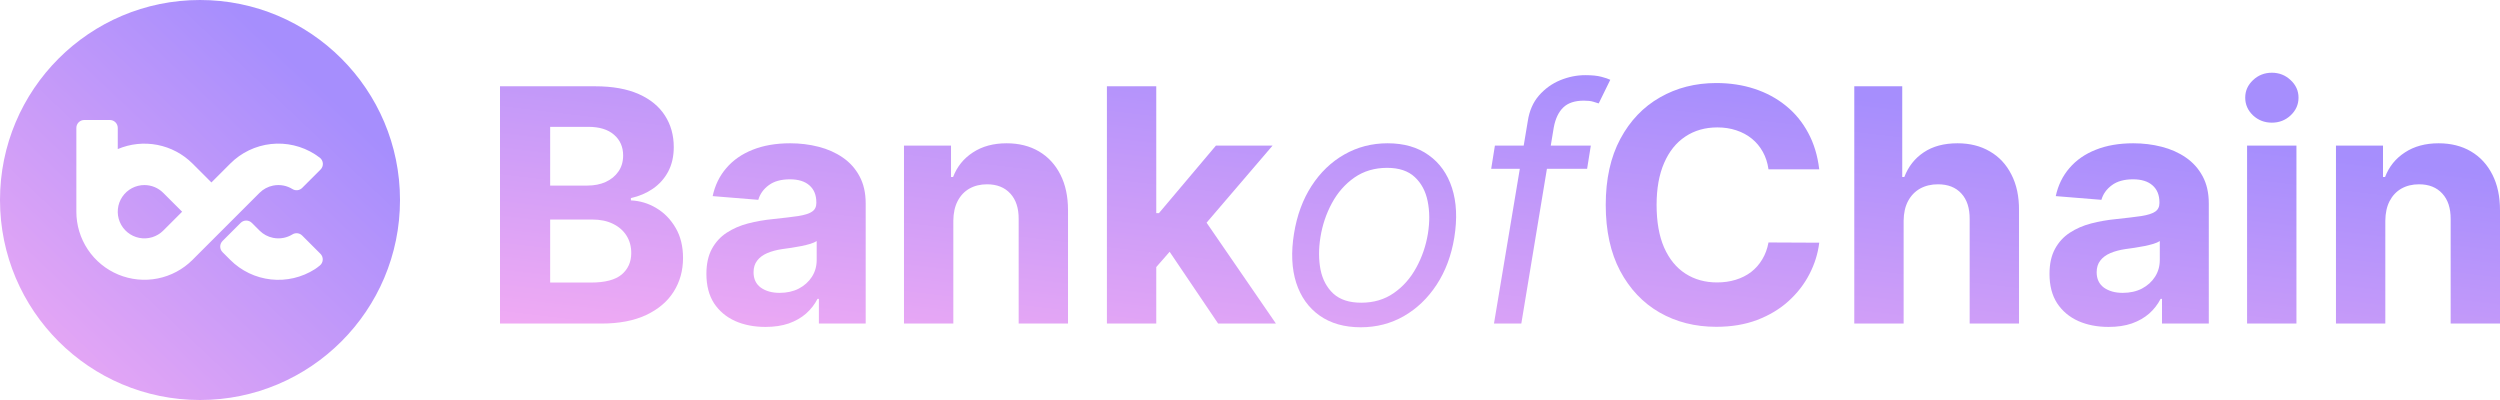
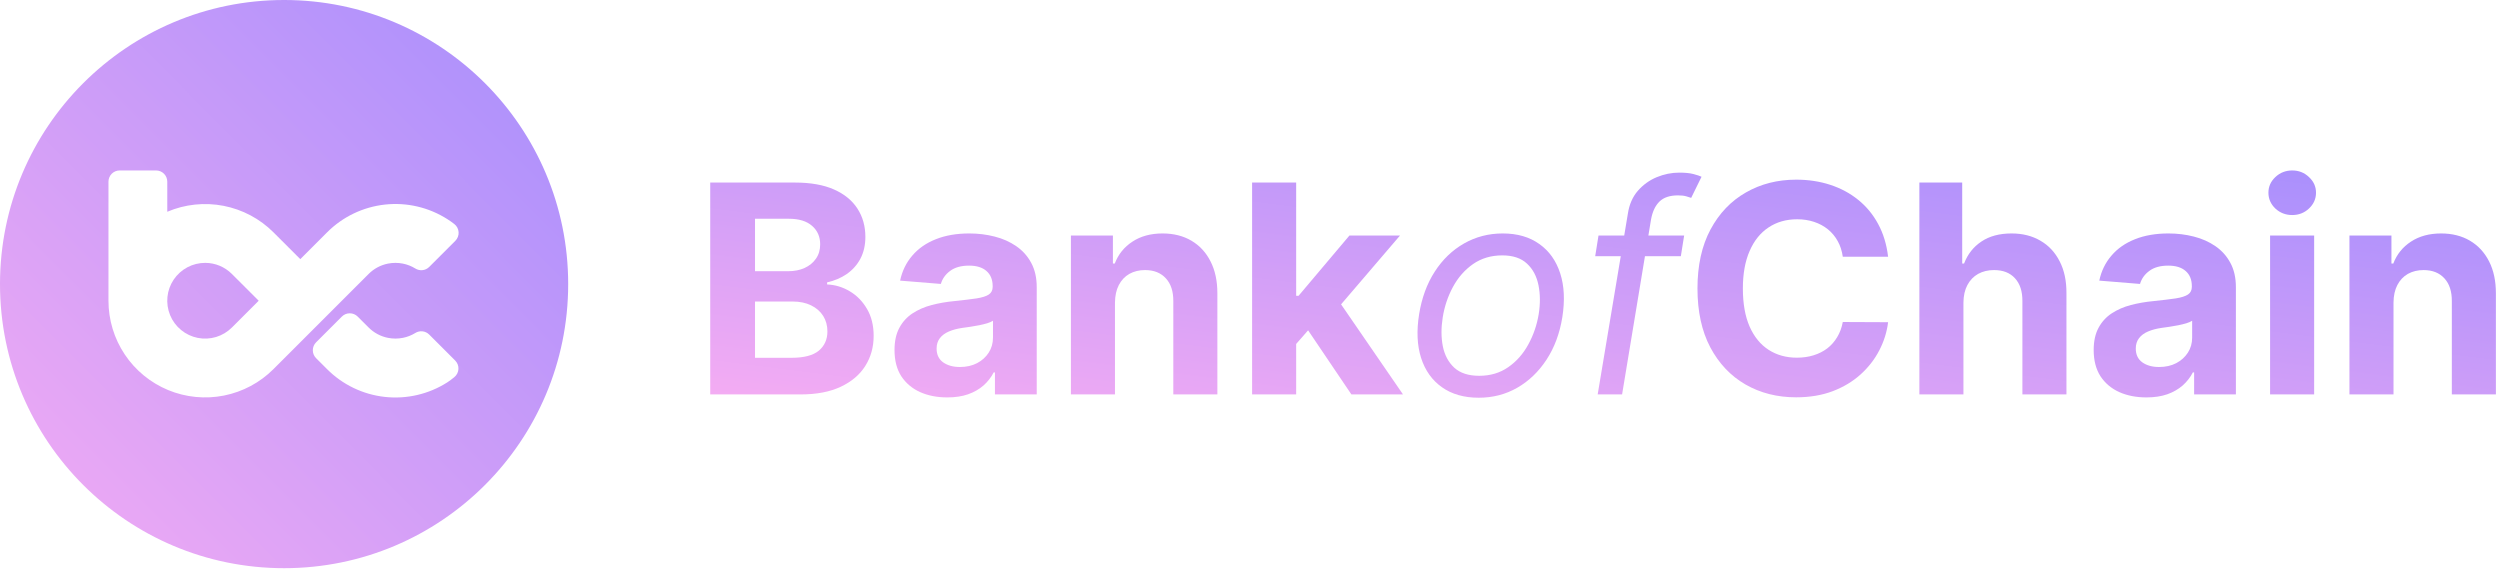
- <svg xmlns="http://www.w3.org/2000/svg" width="1250" height="200" viewBox="0 0 1250 200" fill="none">
-   <path d="M81.631 115.286C80.079 116.838 78.169 117.982 76.069 118.618C73.969 119.255 71.744 119.362 69.592 118.933C67.441 118.503 65.428 117.548 63.734 116.154C62.039 114.76 60.715 112.969 59.88 110.94C59.043 108.911 58.721 106.707 58.941 104.524C59.161 102.341 59.917 100.246 61.141 98.424C62.365 96.603 64.019 95.112 65.958 94.084C67.897 93.056 70.059 92.522 72.253 92.531C73.128 92.531 74 92.621 74.857 92.797C76.542 93.137 78.145 93.802 79.575 94.756C80.314 95.248 81.003 95.812 81.631 96.44L91.058 105.859L81.631 115.286Z" fill="url(#paint0_linear_1320_46559)" />
-   <path fill-rule="evenodd" clip-rule="evenodd" d="M100 200C155.228 200 200 155.228 200 100C200 44.772 155.228 0 100 0C44.772 0 0 44.772 0 100C0 155.228 44.772 200 100 200ZM136.541 92.795C138.289 92.444 140.088 92.444 141.836 92.795C143.377 93.102 144.85 93.683 146.187 94.508C146.94 94.984 147.832 95.191 148.719 95.095C149.605 94.999 150.432 94.606 151.066 93.979L160.282 84.763C160.68 84.366 160.989 83.888 161.188 83.361C161.386 82.834 161.469 82.271 161.432 81.71C161.395 81.148 161.237 80.601 160.971 80.105C160.705 79.61 160.335 79.177 159.888 78.835C159.107 78.234 158.307 77.672 157.489 77.15C150.957 72.978 143.196 71.165 135.492 72.009C127.788 72.854 120.604 76.307 115.132 81.794L105.705 91.223L96.276 81.794C91.475 76.998 85.35 73.744 78.687 72.451C72.024 71.158 65.127 71.885 58.88 74.538V63.942C58.88 62.896 58.464 61.893 57.725 61.154C56.985 60.415 55.983 59.999 54.937 59.999H42.123C41.077 59.999 40.075 60.415 39.335 61.154C38.596 61.893 38.18 62.896 38.18 63.942V105.859C38.179 112.589 40.173 119.169 43.912 124.765C47.65 130.362 52.965 134.724 59.183 137.3C65.401 139.876 72.243 140.55 78.844 139.236C85.445 137.923 91.508 134.681 96.266 129.921L129.759 96.43C131.611 94.574 133.971 93.309 136.541 92.795ZM141.834 118.921C140.088 119.272 138.289 119.272 136.543 118.921C133.972 118.407 131.611 117.142 129.76 115.286L125.908 111.433C125.168 110.694 124.166 110.279 123.12 110.279C122.075 110.279 121.072 110.694 120.333 111.433L111.264 120.502C110.898 120.868 110.607 121.303 110.409 121.781C110.211 122.259 110.109 122.772 110.109 123.29C110.109 123.808 110.211 124.321 110.409 124.799C110.607 125.278 110.898 125.713 111.264 126.079L115.118 129.931C120.591 135.418 127.774 138.871 135.478 139.716C143.182 140.56 150.943 138.747 157.475 134.575C158.155 134.14 159.052 133.463 159.915 132.76C160.345 132.412 160.696 131.978 160.947 131.485C161.198 130.993 161.343 130.453 161.371 129.901C161.4 129.349 161.313 128.797 161.114 128.282C160.916 127.766 160.612 127.297 160.221 126.907L151.06 117.746C150.426 117.119 149.599 116.725 148.713 116.629C147.827 116.533 146.934 116.739 146.181 117.215C144.844 118.036 143.372 118.613 141.834 118.921Z" fill="url(#paint1_linear_1320_46559)" />
-   <path d="M250 161.782V43.141H297.496C306.223 43.141 313.502 44.435 319.333 47.022C325.164 49.61 329.547 53.202 332.481 57.797C335.416 62.355 336.883 67.607 336.883 73.555C336.883 78.189 335.957 82.263 334.103 85.778C332.25 89.254 329.701 92.112 326.457 94.352C323.252 96.553 319.584 98.117 315.452 99.044V100.202C319.97 100.396 324.198 101.67 328.137 104.026C332.115 106.382 335.339 109.684 337.81 113.932C340.282 118.141 341.517 123.162 341.517 128.994C341.517 135.289 339.953 140.908 336.826 145.851C333.736 150.756 329.161 154.638 323.098 157.495C317.035 160.353 309.563 161.782 300.682 161.782H250ZM275.08 141.275H295.527C302.516 141.275 307.613 139.943 310.818 137.278C314.023 134.574 315.626 130.983 315.626 126.503C315.626 123.22 314.834 120.324 313.251 117.813C311.668 115.303 309.409 113.333 306.474 111.904C303.578 110.475 300.122 109.761 296.106 109.761H275.08V141.275ZM275.08 92.787H293.673C297.11 92.787 300.161 92.189 302.825 90.992C305.528 89.756 307.652 88.018 309.197 85.778C310.78 83.538 311.571 80.854 311.571 77.725C311.571 73.439 310.046 69.982 306.996 67.356C303.984 64.73 299.697 63.417 294.137 63.417H275.08V92.787Z" fill="url(#paint2_linear_1320_46559)" />
-   <path d="M382.743 163.462C377.067 163.462 372.009 162.477 367.568 160.508C363.127 158.5 359.613 155.545 357.026 151.644C354.477 147.705 353.203 142.8 353.203 136.93C353.203 131.987 354.111 127.835 355.925 124.475C357.74 121.115 360.212 118.412 363.339 116.365C366.467 114.318 370.02 112.773 373.997 111.731C378.013 110.688 382.222 109.954 386.624 109.529C391.799 108.988 395.969 108.486 399.135 108.023C402.302 107.521 404.599 106.787 406.028 105.822C407.457 104.856 408.171 103.427 408.171 101.535V101.187C408.171 97.518 407.013 94.68 404.696 92.671C402.418 90.663 399.174 89.659 394.965 89.659C390.524 89.659 386.991 90.644 384.365 92.614C381.739 94.545 380.002 96.978 379.152 99.913L356.331 98.059C357.489 92.652 359.768 87.979 363.166 84.04C366.564 80.062 370.947 77.011 376.314 74.887C381.72 72.724 387.976 71.643 395.081 71.643C400.024 71.643 404.754 72.222 409.272 73.381C413.828 74.539 417.864 76.335 421.378 78.768C424.93 81.201 427.73 84.329 429.776 88.153C431.823 91.938 432.846 96.476 432.846 101.767V161.782H409.446V149.443H408.751C407.322 152.224 405.41 154.676 403.016 156.8C400.622 158.886 397.745 160.527 394.386 161.724C391.026 162.883 387.146 163.462 382.743 163.462ZM389.81 146.431C393.44 146.431 396.645 145.716 399.425 144.287C402.205 142.82 404.387 140.85 405.97 138.378C407.554 135.907 408.345 133.107 408.345 129.979V120.536C407.573 121.038 406.511 121.501 405.159 121.926C403.847 122.312 402.36 122.679 400.699 123.027C399.039 123.336 397.379 123.626 395.718 123.896C394.058 124.128 392.552 124.34 391.2 124.533C388.304 124.958 385.775 125.634 383.612 126.561C381.45 127.488 379.77 128.743 378.573 130.326C377.376 131.871 376.777 133.802 376.777 136.119C376.777 139.479 377.994 142.047 380.427 143.824C382.898 145.562 386.026 146.431 389.81 146.431Z" fill="url(#paint3_linear_1320_46559)" />
-   <path d="M476.665 110.34V161.782H451.99V72.801H475.506V88.501H476.549C478.518 83.325 481.82 79.232 486.453 76.219C491.087 73.168 496.706 71.643 503.309 71.643C509.487 71.643 514.874 72.995 519.469 75.698C524.064 78.401 527.636 82.263 530.185 87.284C532.733 92.266 534.008 98.213 534.008 105.126V161.782H509.333V109.529C509.371 104.084 507.981 99.835 505.162 96.784C502.343 93.695 498.463 92.15 493.52 92.15C490.199 92.15 487.264 92.865 484.716 94.293C482.206 95.722 480.236 97.808 478.808 100.55C477.418 103.253 476.703 106.517 476.665 110.34Z" fill="url(#paint4_linear_1320_46559)" />
-   <path d="M575.813 136.177L575.871 106.575H579.462L607.96 72.801H636.284L597.997 117.524H592.147L575.813 136.177ZM553.455 161.782V43.141H578.13V161.782H553.455ZM609.06 161.782L582.88 123.027L599.33 105.59L637.964 161.782H609.06Z" fill="url(#paint5_linear_1320_46559)" />
-   <path d="M680.363 163.636C672.176 163.636 665.322 161.686 659.8 157.785C654.278 153.884 650.378 148.42 648.1 141.391C645.86 134.362 645.494 126.174 647 116.828C648.467 107.714 651.382 99.778 655.746 93.019C660.148 86.222 665.612 80.97 672.138 77.262C678.702 73.516 685.923 71.643 693.801 71.643C701.987 71.643 708.822 73.612 714.305 77.552C719.827 81.452 723.727 86.936 726.006 94.004C728.284 101.033 728.67 109.259 727.164 118.682C725.697 127.719 722.743 135.617 718.302 142.376C713.9 149.096 708.436 154.329 701.91 158.075C695.423 161.782 688.24 163.636 680.363 163.636ZM680.595 151.355C686.85 151.355 692.276 149.752 696.871 146.547C701.504 143.341 705.25 139.112 708.108 133.86C711.004 128.608 712.954 122.93 713.958 116.828C714.885 111.035 714.846 105.648 713.842 100.666C712.838 95.645 710.695 91.609 707.413 88.558C704.13 85.469 699.516 83.924 693.569 83.924C687.314 83.924 681.85 85.546 677.177 88.79C672.543 92.034 668.798 96.302 665.94 101.593C663.083 106.884 661.171 112.58 660.206 118.682C659.279 124.475 659.298 129.863 660.264 134.845C661.268 139.788 663.411 143.785 666.693 146.836C670.014 149.849 674.648 151.355 680.595 151.355Z" fill="url(#paint6_linear_1320_46559)" />
-   <path d="M795.411 72.801L793.558 84.387H745.598L747.451 72.801H795.411ZM746.988 161.782L763.901 60.52C764.674 55.422 766.527 51.174 769.462 47.776C772.435 44.377 775.968 41.828 780.062 40.129C784.193 38.429 788.383 37.58 792.631 37.58C795.99 37.58 798.674 37.85 800.682 38.391C802.729 38.931 804.215 39.434 805.142 39.897L799.35 51.715C798.655 51.483 797.728 51.193 796.569 50.846C795.45 50.498 793.905 50.325 791.936 50.325C787.418 50.325 783.981 51.464 781.626 53.742C779.27 56.021 777.687 59.362 776.876 63.764L760.658 161.782H746.988Z" fill="url(#paint7_linear_1320_46559)" />
-   <path d="M909.619 84.677H884.249C883.786 81.394 882.84 78.479 881.411 75.93C879.982 73.342 878.148 71.141 875.909 69.326C873.669 67.51 871.082 66.12 868.147 65.155C865.251 64.189 862.104 63.706 858.706 63.706C852.566 63.706 847.218 65.232 842.661 68.283C838.105 71.295 834.571 75.698 832.061 81.491C829.551 87.245 828.296 94.236 828.296 102.462C828.296 110.92 829.551 118.026 832.061 123.78C834.61 129.534 838.163 133.879 842.719 136.814C847.276 139.749 852.547 141.217 858.532 141.217C861.891 141.217 865 140.773 867.857 139.885C870.753 138.996 873.321 137.703 875.561 136.003C877.801 134.265 879.654 132.161 881.122 129.689C882.628 127.217 883.67 124.398 884.249 121.231L909.619 121.347C908.963 126.792 907.322 132.045 904.696 137.104C902.109 142.125 898.614 146.624 894.212 150.602C889.849 154.541 884.636 157.669 878.573 159.986C872.549 162.265 865.734 163.404 858.126 163.404C847.546 163.404 838.085 161.01 829.745 156.221C821.442 151.432 814.878 144.5 810.051 135.424C805.263 126.348 802.869 115.361 802.869 102.462C802.869 89.524 805.301 78.517 810.167 69.442C815.032 60.366 821.635 53.453 829.976 48.702C838.317 43.913 847.7 41.519 858.126 41.519C865 41.519 871.371 42.485 877.241 44.416C883.149 46.347 888.381 49.166 892.938 52.873C897.494 56.542 901.201 61.042 904.059 66.371C906.955 71.701 908.808 77.803 909.619 84.677Z" fill="url(#paint8_linear_1320_46559)" />
-   <path d="M951.816 110.34V161.782H927.141V43.141H951.121V88.501H952.163C954.171 83.248 957.415 79.135 961.894 76.161C966.374 73.149 971.992 71.643 978.75 71.643C984.928 71.643 990.315 72.995 994.91 75.698C999.544 78.363 1003.13 82.205 1005.68 87.226C1008.27 92.208 1009.55 98.175 1009.51 105.126V161.782H984.832V109.529C984.87 104.045 983.48 99.778 980.661 96.727C977.881 93.676 973.981 92.15 968.961 92.15C965.601 92.15 962.628 92.865 960.041 94.293C957.492 95.722 955.484 97.808 954.017 100.55C952.588 103.253 951.854 106.517 951.816 110.34Z" fill="url(#paint9_linear_1320_46559)" />
-   <path d="M1054.29 163.462C1048.62 163.462 1043.56 162.477 1039.12 160.508C1034.68 158.5 1031.16 155.545 1028.58 151.644C1026.03 147.705 1024.75 142.8 1024.75 136.93C1024.75 131.987 1025.66 127.835 1027.48 124.475C1029.29 121.115 1031.76 118.412 1034.89 116.365C1038.02 114.318 1041.57 112.773 1045.55 111.731C1049.56 110.688 1053.77 109.954 1058.18 109.529C1063.35 108.988 1067.52 108.486 1070.69 108.023C1073.85 107.521 1076.15 106.787 1077.58 105.822C1079.01 104.856 1079.72 103.427 1079.72 101.535V101.187C1079.72 97.518 1078.56 94.68 1076.25 92.671C1073.97 90.663 1070.73 89.659 1066.52 89.659C1062.08 89.659 1058.54 90.644 1055.92 92.614C1053.29 94.545 1051.55 96.978 1050.7 99.913L1027.88 98.059C1029.04 92.652 1031.32 87.979 1034.72 84.04C1038.12 80.062 1042.5 77.011 1047.87 74.887C1053.27 72.724 1059.53 71.643 1066.63 71.643C1071.58 71.643 1076.31 72.222 1080.82 73.381C1085.38 74.539 1089.42 76.335 1092.93 78.768C1096.48 81.201 1099.28 84.329 1101.33 88.153C1103.37 91.938 1104.4 96.476 1104.4 101.767V161.782H1081V149.443H1080.3C1078.87 152.224 1076.96 154.676 1074.57 156.8C1072.17 158.886 1069.3 160.527 1065.94 161.724C1062.58 162.883 1058.7 163.462 1054.29 163.462ZM1061.36 146.431C1064.99 146.431 1068.2 145.716 1070.98 144.287C1073.76 142.82 1075.94 140.85 1077.52 138.378C1079.1 135.907 1079.9 133.107 1079.9 129.979V120.536C1079.12 121.038 1078.06 121.501 1076.71 121.926C1075.4 122.312 1073.91 122.679 1072.25 123.027C1070.59 123.336 1068.93 123.626 1067.27 123.896C1065.61 124.128 1064.1 124.34 1062.75 124.533C1059.86 124.958 1057.33 125.634 1055.16 126.561C1053 127.488 1051.32 128.743 1050.12 130.326C1048.93 131.871 1048.33 133.802 1048.33 136.119C1048.33 139.479 1049.55 142.047 1051.98 143.824C1054.45 145.562 1057.58 146.431 1061.36 146.431Z" fill="url(#paint10_linear_1320_46559)" />
-   <path d="M1123.54 161.782V72.801H1148.22V161.782H1123.54ZM1135.94 61.331C1132.27 61.331 1129.12 60.115 1126.5 57.682C1123.91 55.21 1122.61 52.255 1122.61 48.818C1122.61 45.42 1123.91 42.504 1126.5 40.071C1129.12 37.599 1132.27 36.363 1135.94 36.363C1139.6 36.363 1142.73 37.599 1145.32 40.071C1147.95 42.504 1149.26 45.42 1149.26 48.818C1149.26 52.255 1147.95 55.21 1145.32 57.682C1142.73 60.115 1139.6 61.331 1135.94 61.331Z" fill="url(#paint11_linear_1320_46559)" />
-   <path d="M1192.66 110.34V161.782H1167.98V72.801H1191.5V88.501H1192.54C1194.51 83.325 1197.81 79.232 1202.45 76.219C1207.08 73.168 1212.7 71.643 1219.3 71.643C1225.48 71.643 1230.87 72.995 1235.46 75.698C1240.06 78.401 1243.63 82.263 1246.18 87.284C1248.73 92.266 1250 98.213 1250 105.126V161.782H1225.33V109.529C1225.36 104.084 1223.97 99.835 1221.15 96.784C1218.34 93.695 1214.45 92.15 1209.51 92.15C1206.19 92.15 1203.26 92.865 1200.71 94.293C1198.2 95.722 1196.23 97.808 1194.8 100.55C1193.41 103.253 1192.7 106.517 1192.66 110.34Z" fill="url(#paint12_linear_1320_46559)" />
+ <svg xmlns="http://www.w3.org/2000/svg" width="176" height="40" viewBox="0 0 176 40" fill="none">
+   <path d="M16.326 23.057C16.016 23.367 15.634 23.596 15.214 23.724C14.794 23.851 14.349 23.872 13.918 23.787C13.488 23.701 13.086 23.51 12.747 23.231C12.408 22.952 12.143 22.594 11.976 22.188C11.809 21.782 11.744 21.341 11.788 20.905C11.832 20.468 11.983 20.049 12.228 19.685C12.473 19.321 12.804 19.023 13.192 18.817C13.579 18.611 14.012 18.505 14.451 18.506C14.626 18.506 14.8 18.524 14.972 18.559C15.309 18.627 15.629 18.761 15.915 18.951C16.063 19.05 16.201 19.162 16.326 19.288L18.212 21.172L16.326 23.057Z" fill="url(#paint0_linear_3914_2421)" />
+   <path fill-rule="evenodd" clip-rule="evenodd" d="M20 40C31.046 40 40 31.046 40 20C40 8.954 31.046 0 20 0C8.954 0 0 8.954 0 20C0 31.046 8.954 40 20 40ZM27.308 18.559C27.658 18.489 28.018 18.489 28.367 18.559C28.675 18.62 28.97 18.736 29.237 18.901C29.388 18.997 29.567 19.038 29.744 19.019C29.921 19 30.086 18.921 30.213 18.796L32.056 16.953C32.136 16.873 32.198 16.778 32.237 16.672C32.277 16.567 32.294 16.454 32.286 16.342C32.279 16.23 32.248 16.12 32.194 16.021C32.141 15.922 32.067 15.835 31.977 15.767C31.821 15.647 31.662 15.534 31.498 15.43C30.191 14.596 28.639 14.233 27.098 14.402C25.558 14.571 24.121 15.261 23.026 16.359L21.141 18.245L19.255 16.359C18.295 15.399 17.07 14.749 15.737 14.49C14.405 14.232 13.025 14.377 11.776 14.908V12.788C11.776 12.579 11.693 12.379 11.545 12.231C11.397 12.083 11.197 12 10.987 12H8.425C8.215 12 8.015 12.083 7.867 12.231C7.719 12.379 7.636 12.579 7.636 12.788V21.172C7.636 22.518 8.035 23.834 8.782 24.953C9.53 26.072 10.593 26.945 11.836 27.46C13.08 27.975 14.449 28.11 15.769 27.847C17.089 27.584 18.302 26.936 19.253 25.984L25.952 19.286C26.322 18.915 26.794 18.662 27.308 18.559ZM28.367 23.784C28.018 23.854 27.658 23.854 27.309 23.784C26.794 23.681 26.322 23.428 25.952 23.057L25.181 22.287C25.034 22.139 24.833 22.056 24.624 22.056C24.415 22.056 24.214 22.139 24.067 22.287L22.253 24.1C22.18 24.174 22.122 24.261 22.082 24.356C22.042 24.452 22.022 24.555 22.022 24.658C22.022 24.762 22.042 24.864 22.082 24.96C22.122 25.056 22.18 25.142 22.253 25.216L23.024 25.986C24.118 27.084 25.555 27.774 27.096 27.943C28.636 28.112 30.189 27.749 31.495 26.915C31.631 26.828 31.81 26.693 31.983 26.552C32.069 26.482 32.139 26.395 32.189 26.297C32.24 26.198 32.269 26.091 32.274 25.98C32.28 25.87 32.263 25.759 32.223 25.656C32.183 25.553 32.122 25.459 32.044 25.381L30.212 23.549C30.085 23.424 29.92 23.345 29.743 23.326C29.565 23.306 29.387 23.348 29.236 23.443C28.969 23.607 28.674 23.723 28.367 23.784Z" fill="url(#paint1_linear_3914_2421)" />
+   <path d="M50 27.767V12.852H55.971C57.068 12.852 57.983 13.015 58.716 13.34C59.449 13.665 60 14.117 60.369 14.694C60.738 15.267 60.922 15.928 60.922 16.675C60.922 17.258 60.806 17.77 60.573 18.212C60.34 18.649 60.019 19.008 59.612 19.29C59.209 19.567 58.748 19.763 58.228 19.88V20.025C58.796 20.05 59.328 20.21 59.823 20.506C60.323 20.802 60.728 21.217 61.039 21.751C61.349 22.28 61.505 22.912 61.505 23.645C61.505 24.436 61.308 25.142 60.915 25.764C60.527 26.381 59.951 26.868 59.189 27.228C58.427 27.587 57.488 27.767 56.371 27.767H50ZM53.153 25.189H55.723C56.602 25.189 57.243 25.021 57.646 24.686C58.048 24.346 58.25 23.895 58.25 23.331C58.25 22.919 58.15 22.555 57.951 22.239C57.752 21.924 57.468 21.676 57.099 21.496C56.735 21.317 56.301 21.227 55.796 21.227H53.153V25.189ZM53.153 19.093H55.49C55.922 19.093 56.306 19.018 56.641 18.867C56.98 18.712 57.248 18.494 57.442 18.212C57.641 17.93 57.74 17.593 57.74 17.2C57.74 16.661 57.548 16.226 57.165 15.896C56.786 15.566 56.248 15.401 55.548 15.401H53.153V19.093Z" fill="url(#paint2_linear_3914_2421)" />
+   <path d="M66.687 27.978C65.974 27.978 65.338 27.854 64.78 27.606C64.221 27.354 63.78 26.983 63.454 26.492C63.134 25.997 62.974 25.38 62.974 24.642C62.974 24.021 63.088 23.499 63.316 23.077C63.544 22.654 63.855 22.314 64.248 22.057C64.641 21.8 65.088 21.606 65.588 21.474C66.093 21.343 66.622 21.251 67.175 21.198C67.826 21.13 68.35 21.067 68.748 21.008C69.146 20.945 69.435 20.853 69.615 20.732C69.794 20.61 69.884 20.431 69.884 20.193V20.149C69.884 19.688 69.738 19.331 69.447 19.079C69.161 18.826 68.753 18.7 68.224 18.7C67.665 18.7 67.221 18.824 66.891 19.071C66.561 19.314 66.343 19.62 66.236 19.989L63.367 19.756C63.513 19.076 63.799 18.489 64.226 17.994C64.653 17.493 65.204 17.11 65.879 16.843C66.559 16.571 67.345 16.435 68.238 16.435C68.86 16.435 69.454 16.508 70.022 16.654C70.595 16.799 71.102 17.025 71.544 17.331C71.991 17.637 72.343 18.03 72.6 18.511C72.857 18.986 72.986 19.557 72.986 20.222V27.767H70.044V26.215H69.957C69.777 26.565 69.537 26.873 69.236 27.14C68.935 27.402 68.573 27.609 68.151 27.759C67.729 27.905 67.241 27.978 66.687 27.978ZM67.576 25.837C68.032 25.837 68.435 25.747 68.784 25.567C69.134 25.383 69.408 25.135 69.607 24.824C69.806 24.514 69.906 24.162 69.906 23.768V22.581C69.809 22.645 69.675 22.703 69.505 22.756C69.34 22.805 69.153 22.851 68.945 22.895C68.736 22.933 68.527 22.97 68.318 23.004C68.11 23.033 67.92 23.06 67.75 23.084C67.386 23.137 67.068 23.222 66.797 23.339C66.525 23.455 66.314 23.613 66.163 23.812C66.013 24.006 65.937 24.249 65.937 24.54C65.937 24.963 66.09 25.286 66.396 25.509C66.707 25.727 67.1 25.837 67.576 25.837Z" fill="url(#paint3_linear_3914_2421)" />
+   <path d="M78.494 21.3V27.767H75.392V16.581H78.349V18.554H78.48C78.727 17.904 79.142 17.389 79.725 17.01C80.307 16.627 81.014 16.435 81.844 16.435C82.62 16.435 83.298 16.605 83.875 16.945C84.453 17.285 84.902 17.77 85.222 18.401C85.543 19.028 85.703 19.775 85.703 20.644V27.767H82.601V21.198C82.606 20.513 82.431 19.979 82.077 19.596C81.722 19.207 81.234 19.013 80.613 19.013C80.196 19.013 79.827 19.103 79.506 19.282C79.191 19.462 78.943 19.724 78.764 20.069C78.589 20.409 78.499 20.819 78.494 21.3Z" fill="url(#paint4_linear_3914_2421)" />
+   <path d="M90.958 24.548L90.966 20.826H91.417L95 16.581H98.56L93.747 22.203H93.012L90.958 24.548ZM88.148 27.767V12.852H91.25V27.767H88.148ZM95.138 27.767L91.847 22.895L93.915 20.703L98.771 27.767H95.138Z" fill="url(#paint5_linear_3914_2421)" />
+   <path d="M104.101 28C103.072 28 102.211 27.754 101.517 27.264C100.822 26.774 100.332 26.087 100.046 25.203C99.764 24.32 99.718 23.29 99.907 22.115C100.092 20.97 100.458 19.972 101.007 19.122C101.56 18.268 102.247 17.608 103.067 17.141C103.893 16.671 104.8 16.435 105.791 16.435C106.82 16.435 107.679 16.683 108.368 17.178C109.063 17.668 109.553 18.358 109.839 19.246C110.126 20.13 110.174 21.164 109.985 22.348C109.8 23.485 109.429 24.477 108.871 25.327C108.317 26.172 107.631 26.83 106.81 27.3C105.995 27.767 105.092 28 104.101 28ZM104.131 26.456C104.917 26.456 105.599 26.254 106.177 25.851C106.759 25.448 107.23 24.917 107.589 24.256C107.953 23.596 108.198 22.883 108.325 22.115C108.441 21.387 108.436 20.71 108.31 20.084C108.184 19.452 107.915 18.945 107.502 18.561C107.089 18.173 106.509 17.979 105.762 17.979C104.975 17.979 104.288 18.183 103.701 18.591C103.118 18.998 102.648 19.535 102.288 20.2C101.929 20.865 101.689 21.581 101.567 22.348C101.451 23.077 101.453 23.754 101.575 24.38C101.701 25.002 101.97 25.504 102.383 25.888C102.8 26.266 103.383 26.456 104.131 26.456Z" fill="url(#paint6_linear_3914_2421)" />
+   <path d="M118.564 16.581L118.331 18.037H112.302L112.535 16.581H118.564ZM112.477 27.767L114.603 15.037C114.7 14.396 114.933 13.862 115.302 13.435C115.676 13.007 116.12 12.687 116.635 12.473C117.154 12.26 117.681 12.153 118.215 12.153C118.637 12.153 118.974 12.187 119.227 12.255C119.484 12.323 119.671 12.386 119.788 12.444L119.059 13.93C118.972 13.901 118.856 13.864 118.71 13.821C118.569 13.777 118.375 13.755 118.127 13.755C117.559 13.755 117.127 13.898 116.831 14.185C116.535 14.471 116.336 14.891 116.234 15.445L114.195 27.767H112.477Z" fill="url(#paint7_linear_3914_2421)" />
+   <path d="M132.922 18.074H129.732C129.674 17.661 129.555 17.294 129.375 16.974C129.196 16.649 128.965 16.372 128.684 16.144C128.402 15.915 128.077 15.741 127.708 15.619C127.344 15.498 126.948 15.437 126.521 15.437C125.749 15.437 125.077 15.629 124.504 16.013C123.931 16.391 123.487 16.945 123.172 17.673C122.856 18.396 122.698 19.275 122.698 20.309C122.698 21.373 122.856 22.266 123.172 22.989C123.492 23.713 123.939 24.259 124.511 24.628C125.084 24.997 125.747 25.181 126.499 25.181C126.922 25.181 127.312 25.125 127.672 25.014C128.036 24.902 128.358 24.739 128.64 24.526C128.922 24.307 129.155 24.043 129.339 23.732C129.528 23.421 129.659 23.067 129.732 22.669L132.922 22.683C132.839 23.368 132.633 24.028 132.303 24.664C131.977 25.295 131.538 25.861 130.985 26.361C130.436 26.856 129.781 27.25 129.019 27.541C128.261 27.827 127.405 27.971 126.448 27.971C125.118 27.971 123.929 27.669 122.88 27.067C121.837 26.465 121.011 25.594 120.405 24.453C119.803 23.312 119.502 21.931 119.502 20.309C119.502 18.683 119.808 17.299 120.419 16.158C121.031 15.017 121.861 14.148 122.91 13.551C123.958 12.949 125.138 12.648 126.448 12.648C127.312 12.648 128.113 12.77 128.851 13.012C129.594 13.255 130.252 13.609 130.824 14.075C131.397 14.537 131.863 15.102 132.223 15.772C132.587 16.442 132.82 17.209 132.922 18.074Z" fill="url(#paint8_linear_3914_2421)" />
+   <path d="M138.226 21.3V27.767H135.124V12.852H138.139V18.554H138.27C138.522 17.894 138.93 17.377 139.493 17.003C140.056 16.624 140.763 16.435 141.612 16.435C142.389 16.435 143.066 16.605 143.644 16.945C144.226 17.28 144.678 17.763 144.998 18.394C145.323 19.02 145.483 19.77 145.478 20.644V27.767H142.377V21.198C142.381 20.508 142.207 19.972 141.852 19.588C141.503 19.205 141.013 19.013 140.381 19.013C139.959 19.013 139.585 19.103 139.26 19.282C138.94 19.462 138.687 19.724 138.503 20.069C138.323 20.409 138.231 20.819 138.226 21.3Z" fill="url(#paint9_linear_3914_2421)" />
+   <path d="M151.109 27.978C150.395 27.978 149.759 27.854 149.201 27.606C148.643 27.354 148.201 26.983 147.876 26.492C147.556 25.997 147.395 25.38 147.395 24.642C147.395 24.021 147.509 23.499 147.738 23.077C147.966 22.654 148.276 22.314 148.67 22.057C149.063 21.8 149.509 21.606 150.009 21.474C150.514 21.343 151.043 21.251 151.597 21.198C152.247 21.13 152.771 21.067 153.17 21.008C153.568 20.945 153.856 20.853 154.036 20.732C154.216 20.61 154.305 20.431 154.305 20.193V20.149C154.305 19.688 154.16 19.331 153.869 19.079C153.582 18.826 153.174 18.7 152.645 18.7C152.087 18.7 151.643 18.824 151.313 19.071C150.983 19.314 150.764 19.62 150.657 19.989L147.789 19.756C147.934 19.076 148.221 18.489 148.648 17.994C149.075 17.493 149.626 17.11 150.301 16.843C150.98 16.571 151.767 16.435 152.66 16.435C153.281 16.435 153.876 16.508 154.444 16.654C155.017 16.799 155.524 17.025 155.966 17.331C156.412 17.637 156.764 18.03 157.021 18.511C157.279 18.986 157.407 19.557 157.407 20.222V27.767H154.466V26.215H154.378C154.199 26.565 153.958 26.873 153.657 27.14C153.356 27.402 152.995 27.609 152.572 27.759C152.15 27.905 151.662 27.978 151.109 27.978ZM151.997 25.837C152.454 25.837 152.856 25.747 153.206 25.567C153.555 25.383 153.83 25.135 154.029 24.824C154.228 24.514 154.327 24.162 154.327 23.768V22.581C154.23 22.645 154.097 22.703 153.927 22.756C153.762 22.805 153.575 22.851 153.366 22.895C153.157 22.933 152.949 22.97 152.74 23.004C152.531 23.033 152.342 23.06 152.172 23.084C151.808 23.137 151.49 23.222 151.218 23.339C150.946 23.455 150.735 23.613 150.585 23.812C150.434 24.006 150.359 24.249 150.359 24.54C150.359 24.963 150.512 25.286 150.818 25.509C151.128 25.727 151.521 25.837 151.997 25.837Z" fill="url(#paint10_linear_3914_2421)" />
+   <path d="M159.814 27.767V16.581H162.916V27.767H159.814ZM161.372 15.139C160.911 15.139 160.515 14.986 160.185 14.68C159.86 14.369 159.697 13.998 159.697 13.566C159.697 13.139 159.86 12.772 160.185 12.466C160.515 12.155 160.911 12 161.372 12C161.833 12 162.227 12.155 162.552 12.466C162.882 12.772 163.047 13.139 163.047 13.566C163.047 13.998 162.882 14.369 162.552 14.68C162.227 14.986 161.833 15.139 161.372 15.139Z" fill="url(#paint11_linear_3914_2421)" />
+   <path d="M168.503 21.3V27.767H165.401V16.581H168.357V18.554H168.488C168.736 17.904 169.151 17.389 169.733 17.01C170.316 16.627 171.022 16.435 171.852 16.435C172.629 16.435 173.306 16.605 173.884 16.945C174.461 17.285 174.91 17.77 175.231 18.401C175.551 19.028 175.711 19.775 175.711 20.644V27.767H172.609V21.198C172.614 20.513 172.439 19.979 172.085 19.596C171.731 19.207 171.243 19.013 170.621 19.013C170.204 19.013 169.835 19.103 169.515 19.282C169.199 19.462 168.952 19.724 168.772 20.069C168.597 20.409 168.507 20.819 168.503 21.3Z" fill="url(#paint12_linear_3914_2421)" />
  <defs>
-     <linearGradient id="paint0_linear_1320_46559" x1="159.333" y1="15.333" x2="-14.667" y2="200" gradientUnits="userSpaceOnUse">
-       <stop offset="0.077" stop-color="#A68EFD" />
+     <linearGradient id="paint0_linear_3914_2421" x1="40" y1="-1.23748e-06" x2="-0.042" y2="39.958" gradientUnits="userSpaceOnUse">
+       <stop stop-color="#A68EFD" />
      <stop offset="1" stop-color="#F4ACF3" />
    </linearGradient>
-     <linearGradient id="paint1_linear_1320_46559" x1="159.333" y1="15.333" x2="-14.667" y2="200" gradientUnits="userSpaceOnUse">
-       <stop offset="0.077" stop-color="#A68EFD" />
+     <linearGradient id="paint1_linear_3914_2421" x1="40" y1="-1.23748e-06" x2="-0.042" y2="39.958" gradientUnits="userSpaceOnUse">
+       <stop stop-color="#A68EFD" />
      <stop offset="1" stop-color="#F4ACF3" />
    </linearGradient>
-     <linearGradient id="paint2_linear_1320_46559" x1="1046.67" y1="46.121" x2="1020.44" y2="264.822" gradientUnits="userSpaceOnUse">
-       <stop offset="0.077" stop-color="#A68EFD" />
+     <linearGradient id="paint2_linear_3914_2421" x1="175.711" y1="12" x2="171.691" y2="43.52" gradientUnits="userSpaceOnUse">
+       <stop stop-color="#A68EFD" />
      <stop offset="1" stop-color="#F4ACF3" />
    </linearGradient>
-     <linearGradient id="paint3_linear_1320_46559" x1="1046.67" y1="46.121" x2="1020.44" y2="264.822" gradientUnits="userSpaceOnUse">
-       <stop offset="0.077" stop-color="#A68EFD" />
+     <linearGradient id="paint3_linear_3914_2421" x1="175.711" y1="12" x2="171.691" y2="43.52" gradientUnits="userSpaceOnUse">
+       <stop stop-color="#A68EFD" />
      <stop offset="1" stop-color="#F4ACF3" />
    </linearGradient>
-     <linearGradient id="paint4_linear_1320_46559" x1="1046.67" y1="46.121" x2="1020.44" y2="264.822" gradientUnits="userSpaceOnUse">
-       <stop offset="0.077" stop-color="#A68EFD" />
+     <linearGradient id="paint4_linear_3914_2421" x1="175.711" y1="12" x2="171.691" y2="43.52" gradientUnits="userSpaceOnUse">
+       <stop stop-color="#A68EFD" />
      <stop offset="1" stop-color="#F4ACF3" />
    </linearGradient>
-     <linearGradient id="paint5_linear_1320_46559" x1="1046.67" y1="46.121" x2="1020.44" y2="264.822" gradientUnits="userSpaceOnUse">
-       <stop offset="0.077" stop-color="#A68EFD" />
+     <linearGradient id="paint5_linear_3914_2421" x1="175.711" y1="12" x2="171.691" y2="43.52" gradientUnits="userSpaceOnUse">
+       <stop stop-color="#A68EFD" />
      <stop offset="1" stop-color="#F4ACF3" />
    </linearGradient>
-     <linearGradient id="paint6_linear_1320_46559" x1="1046.67" y1="46.121" x2="1020.44" y2="264.822" gradientUnits="userSpaceOnUse">
-       <stop offset="0.077" stop-color="#A68EFD" />
+     <linearGradient id="paint6_linear_3914_2421" x1="175.711" y1="12" x2="171.691" y2="43.52" gradientUnits="userSpaceOnUse">
+       <stop stop-color="#A68EFD" />
      <stop offset="1" stop-color="#F4ACF3" />
    </linearGradient>
-     <linearGradient id="paint7_linear_1320_46559" x1="1046.67" y1="46.121" x2="1020.44" y2="264.822" gradientUnits="userSpaceOnUse">
-       <stop offset="0.077" stop-color="#A68EFD" />
+     <linearGradient id="paint7_linear_3914_2421" x1="175.711" y1="12" x2="171.691" y2="43.52" gradientUnits="userSpaceOnUse">
+       <stop stop-color="#A68EFD" />
      <stop offset="1" stop-color="#F4ACF3" />
    </linearGradient>
-     <linearGradient id="paint8_linear_1320_46559" x1="1046.67" y1="46.121" x2="1020.44" y2="264.822" gradientUnits="userSpaceOnUse">
-       <stop offset="0.077" stop-color="#A68EFD" />
+     <linearGradient id="paint8_linear_3914_2421" x1="175.711" y1="12" x2="171.691" y2="43.52" gradientUnits="userSpaceOnUse">
+       <stop stop-color="#A68EFD" />
      <stop offset="1" stop-color="#F4ACF3" />
    </linearGradient>
-     <linearGradient id="paint9_linear_1320_46559" x1="1046.67" y1="46.121" x2="1020.44" y2="264.822" gradientUnits="userSpaceOnUse">
-       <stop offset="0.077" stop-color="#A68EFD" />
+     <linearGradient id="paint9_linear_3914_2421" x1="175.711" y1="12" x2="171.691" y2="43.52" gradientUnits="userSpaceOnUse">
+       <stop stop-color="#A68EFD" />
      <stop offset="1" stop-color="#F4ACF3" />
    </linearGradient>
-     <linearGradient id="paint10_linear_1320_46559" x1="1046.67" y1="46.121" x2="1020.44" y2="264.822" gradientUnits="userSpaceOnUse">
-       <stop offset="0.077" stop-color="#A68EFD" />
+     <linearGradient id="paint10_linear_3914_2421" x1="175.711" y1="12" x2="171.691" y2="43.52" gradientUnits="userSpaceOnUse">
+       <stop stop-color="#A68EFD" />
      <stop offset="1" stop-color="#F4ACF3" />
    </linearGradient>
-     <linearGradient id="paint11_linear_1320_46559" x1="1046.67" y1="46.121" x2="1020.44" y2="264.822" gradientUnits="userSpaceOnUse">
-       <stop offset="0.077" stop-color="#A68EFD" />
+     <linearGradient id="paint11_linear_3914_2421" x1="175.711" y1="12" x2="171.691" y2="43.52" gradientUnits="userSpaceOnUse">
+       <stop stop-color="#A68EFD" />
      <stop offset="1" stop-color="#F4ACF3" />
    </linearGradient>
-     <linearGradient id="paint12_linear_1320_46559" x1="1046.67" y1="46.121" x2="1020.44" y2="264.822" gradientUnits="userSpaceOnUse">
-       <stop offset="0.077" stop-color="#A68EFD" />
+     <linearGradient id="paint12_linear_3914_2421" x1="175.711" y1="12" x2="171.691" y2="43.52" gradientUnits="userSpaceOnUse">
+       <stop stop-color="#A68EFD" />
      <stop offset="1" stop-color="#F4ACF3" />
    </linearGradient>
  </defs>
</svg>
